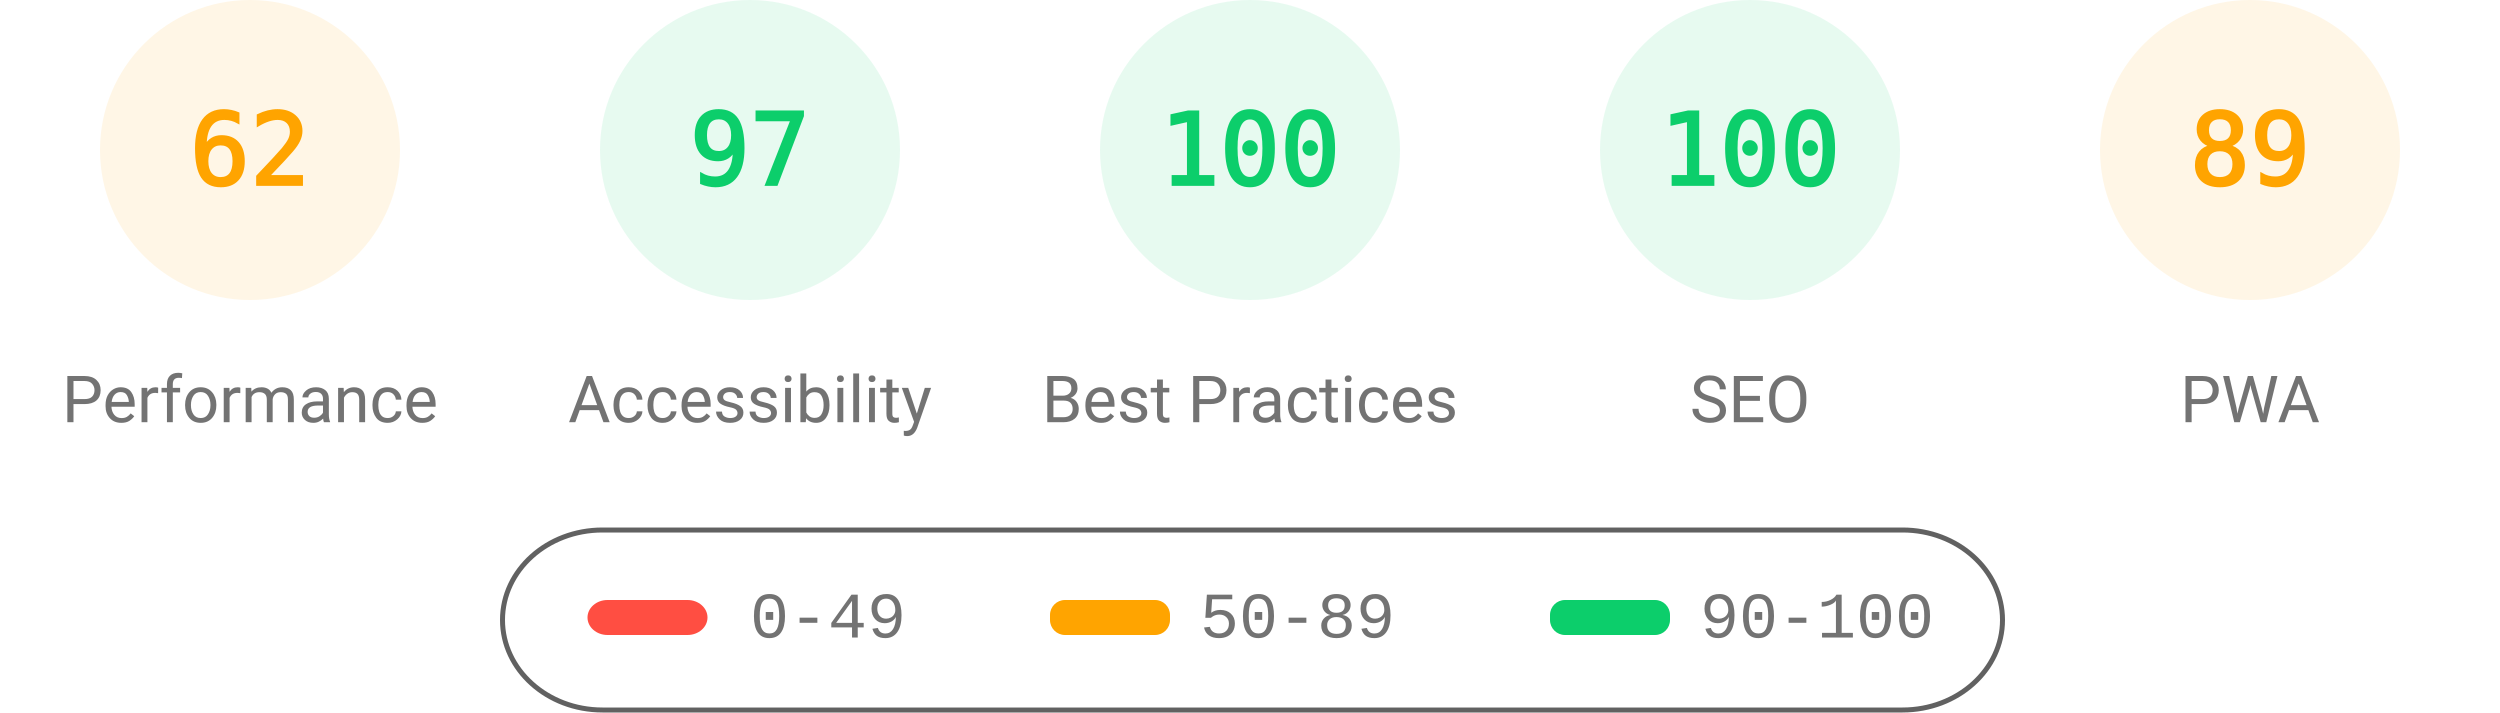
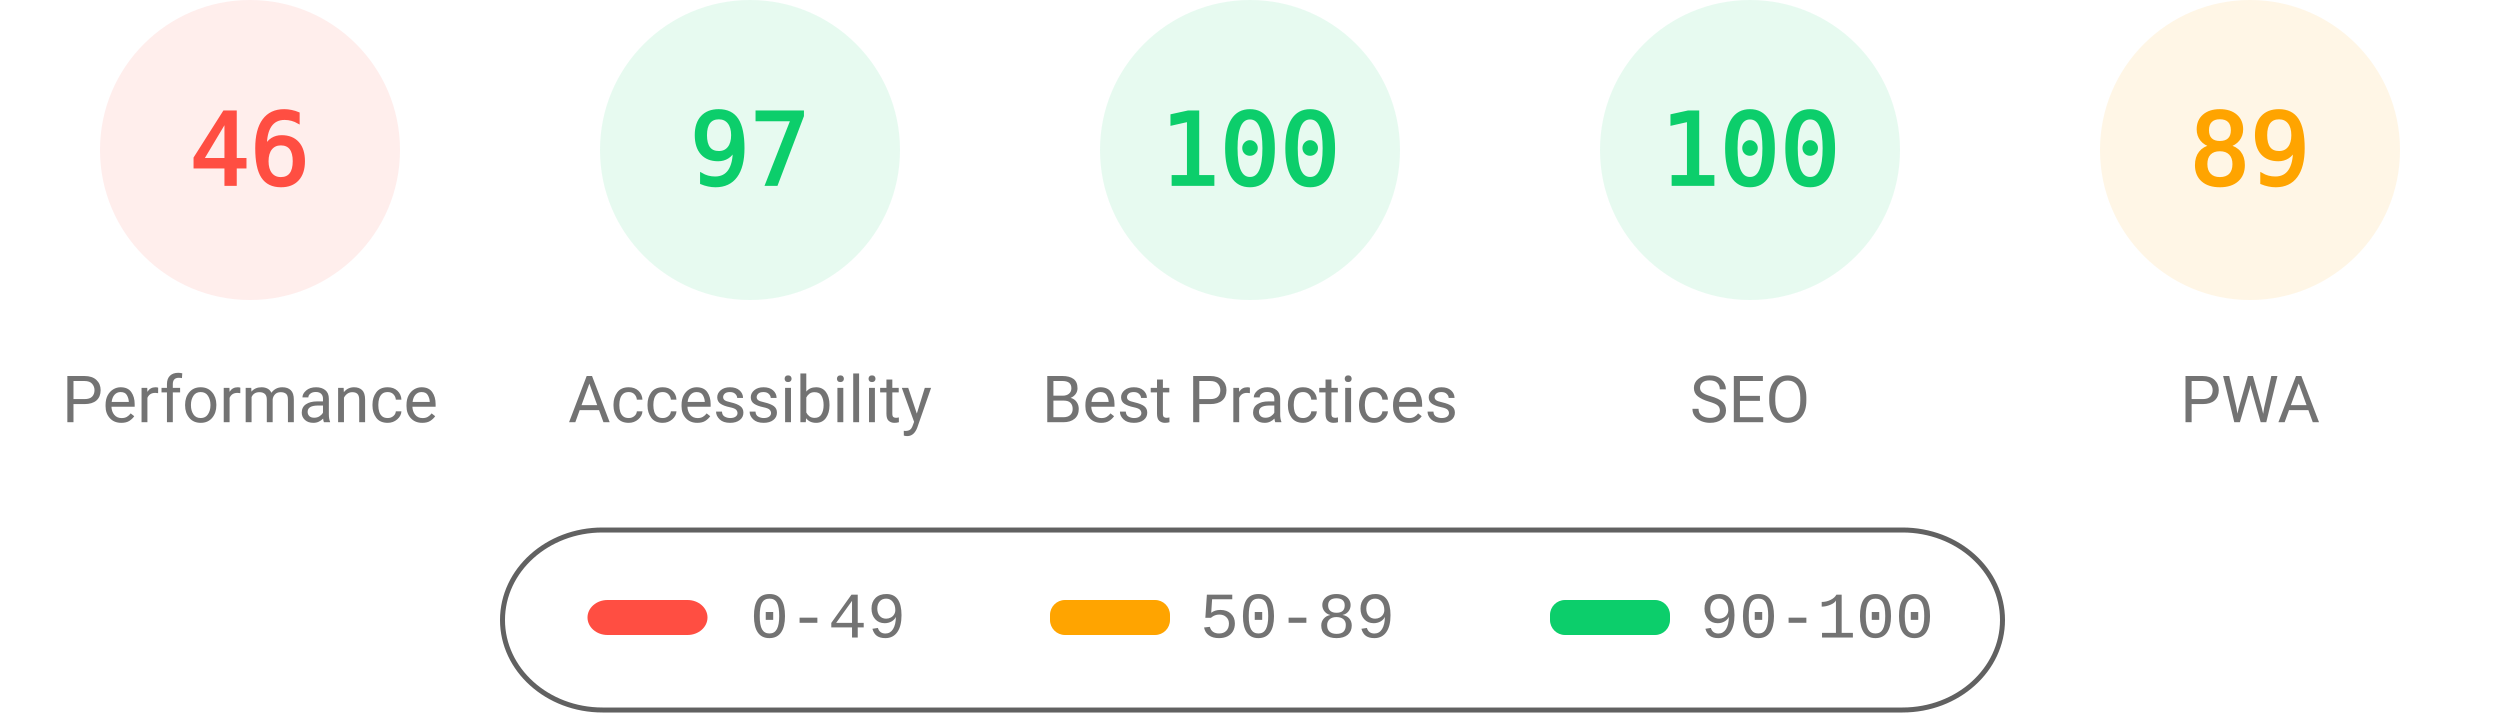
<svg xmlns="http://www.w3.org/2000/svg" fill="none" width="1000" height="285">
  <style>.gauge-base{opacity:.1}.gauge-arc{fill:none;animation-delay:250ms;stroke-linecap:round;transform:rotate(-90deg);transform-origin:100px 60px;animation:load-gauge 1s ease forwards}.guage-text{font-size:40px;font-family:monospace;text-align:center}.guage-red{color:#ff4e42;fill:#ff4e42;stroke:#ff4e42}.guage-orange{color:#ffa400;fill:#ffa400;stroke:#ffa400}.guage-green{color:#0cce6b;fill:#0cce6b;stroke:#0cce6b}.guage-undefined{color:#5c5c5c;fill:#5c5c5c;stroke:#5c5c5c}.guage-title{color:#737373;fill:#737373;stroke:none;font-size:26px;line-height:26px;font-family:Roboto,Halvetica,Arial,sans-serif}@keyframes load-gauge{from{stroke-dasharray:0 352.858}}</style>
-   <svg class="guage-div guage-perf guage-orange" viewBox="0 0 200 200" width="200" height="200">
+   <svg class="guage-div guage-perf guage-red" viewBox="0 0 200 200" width="200" height="200">
    <circle class="gauge-base" r="56" cx="100" cy="60" stroke-width="8" />
-     <circle class="gauge-arc guage-arc-1" r="56" cx="100" cy="60" stroke-width="8" style="stroke-dasharray:218.152,351.858" />
-     <text class="guage-text" x="100" y="60" alignment-baseline="central" dominant-baseline="central" text-anchor="middle">62</text>
+     <circle class="gauge-arc guage-arc-1" r="56" cx="100" cy="60" stroke-width="8" style="stroke-dasharray:161.855,351.858" />
+     <text class="guage-text" x="100" y="60" alignment-baseline="central" dominant-baseline="central" text-anchor="middle">46</text>
    <text class="guage-title" x="100" y="160" alignment-baseline="central" dominant-baseline="central" text-anchor="middle">Performance</text>
  </svg>
  <svg class="guage-div guage-acc guage-green" viewBox="0 0 200 200" width="200" height="200" x="200">
    <circle class="gauge-base" r="56" cx="100" cy="60" stroke-width="8" />
    <circle class="gauge-arc guage-arc-2" r="56" cx="100" cy="60" stroke-width="8" style="stroke-dasharray:341.302,351.858" />
    <text class="guage-text" x="100" y="60" alignment-baseline="central" dominant-baseline="central" text-anchor="middle">97</text>
    <text class="guage-title" x="100" y="160" alignment-baseline="central" dominant-baseline="central" text-anchor="middle">Accessibility</text>
  </svg>
  <svg class="guage-div guage-best guage-green" viewBox="0 0 200 200" width="200" height="200" x="400">
    <circle class="gauge-base" r="56" cx="100" cy="60" stroke-width="8" />
    <circle class="gauge-arc guage-arc-3" r="56" cx="100" cy="60" stroke-width="8" style="stroke-dasharray:351.858,351.858" />
    <text class="guage-text" x="100" y="60" alignment-baseline="central" dominant-baseline="central" text-anchor="middle">100</text>
    <text class="guage-title" x="100" y="160" alignment-baseline="central" dominant-baseline="central" text-anchor="middle">Best Practices</text>
  </svg>
  <svg class="guage-div guage-seo guage-green" viewBox="0 0 200 200" width="200" height="200" x="600">
    <circle class="gauge-base" r="56" cx="100" cy="60" stroke-width="8" />
    <circle class="gauge-arc guage-arc-4" r="56" cx="100" cy="60" stroke-width="8" style="stroke-dasharray:351.858,351.858" />
    <text class="guage-text" x="100" y="60" alignment-baseline="central" dominant-baseline="central" text-anchor="middle">100</text>
    <text class="guage-title" x="100" y="160" alignment-baseline="central" dominant-baseline="central" text-anchor="middle">SEO</text>
  </svg>
  <svg class="guage-div guage-pwa guage-orange" viewBox="0 0 200 200" width="200" height="200" x="800">
    <circle class="gauge-base" r="56" cx="100" cy="60" stroke-width="8" />
    <circle class="gauge-arc guage-arc-4" r="56" cx="100" cy="60" stroke-width="8" style="stroke-dasharray:313.154,351.858" />
    <text class="guage-text" x="100" y="60" alignment-baseline="central" dominant-baseline="central" text-anchor="middle">89</text>
    <text class="guage-title" x="100" y="160" alignment-baseline="central" dominant-baseline="central" text-anchor="middle">PWA</text>
  </svg>
  <svg width="604" height="76" x="200" y="210">
    <path fill="none" id="canvas_background" d="M-1-1h604v80H-1z" />
    <rect fill-opacity="0" stroke="#616161" stroke-width="2" rx="40" id="svg_2" height="72" width="600" y="2" x="1" fill="#000" />
    <rect stroke="#000" rx="8" id="svg_3" height="14" width="48" y="30" x="35" stroke-opacity="null" stroke-width="0" fill="#ff4e42" />
    <rect stroke="#000" rx="6" id="svg_4" height="14" width="48" y="30" x="220" stroke-opacity="null" stroke-width="0" fill="#ffa400" />
    <rect stroke="#000" rx="6" id="svg_5" height="14" width="48" y="30" x="420" stroke-opacity="null" stroke-width="0" fill="#0cce6b" />
    <text xml:space="preserve" text-anchor="start" font-family="'Courier New', Courier, monospace" font-size="26" id="svg_6" y="45" x="100" stroke-opacity="null" stroke-width="0" stroke="#000" fill="#737373">0-49</text>
    <text xml:space="preserve" text-anchor="start" font-family="'Courier New', Courier, monospace" font-size="26" id="svg_7" y="45" x="280" stroke-opacity="null" stroke-width="0" stroke="#000" fill="#737373">50-89</text>
    <text xml:space="preserve" text-anchor="start" font-family="'Courier New', Courier, monospace" font-size="26" id="svg_8" y="45" x="480" stroke-opacity="null" stroke-width="0" stroke="#000" fill="#737373">90-100</text>
  </svg>
</svg>
